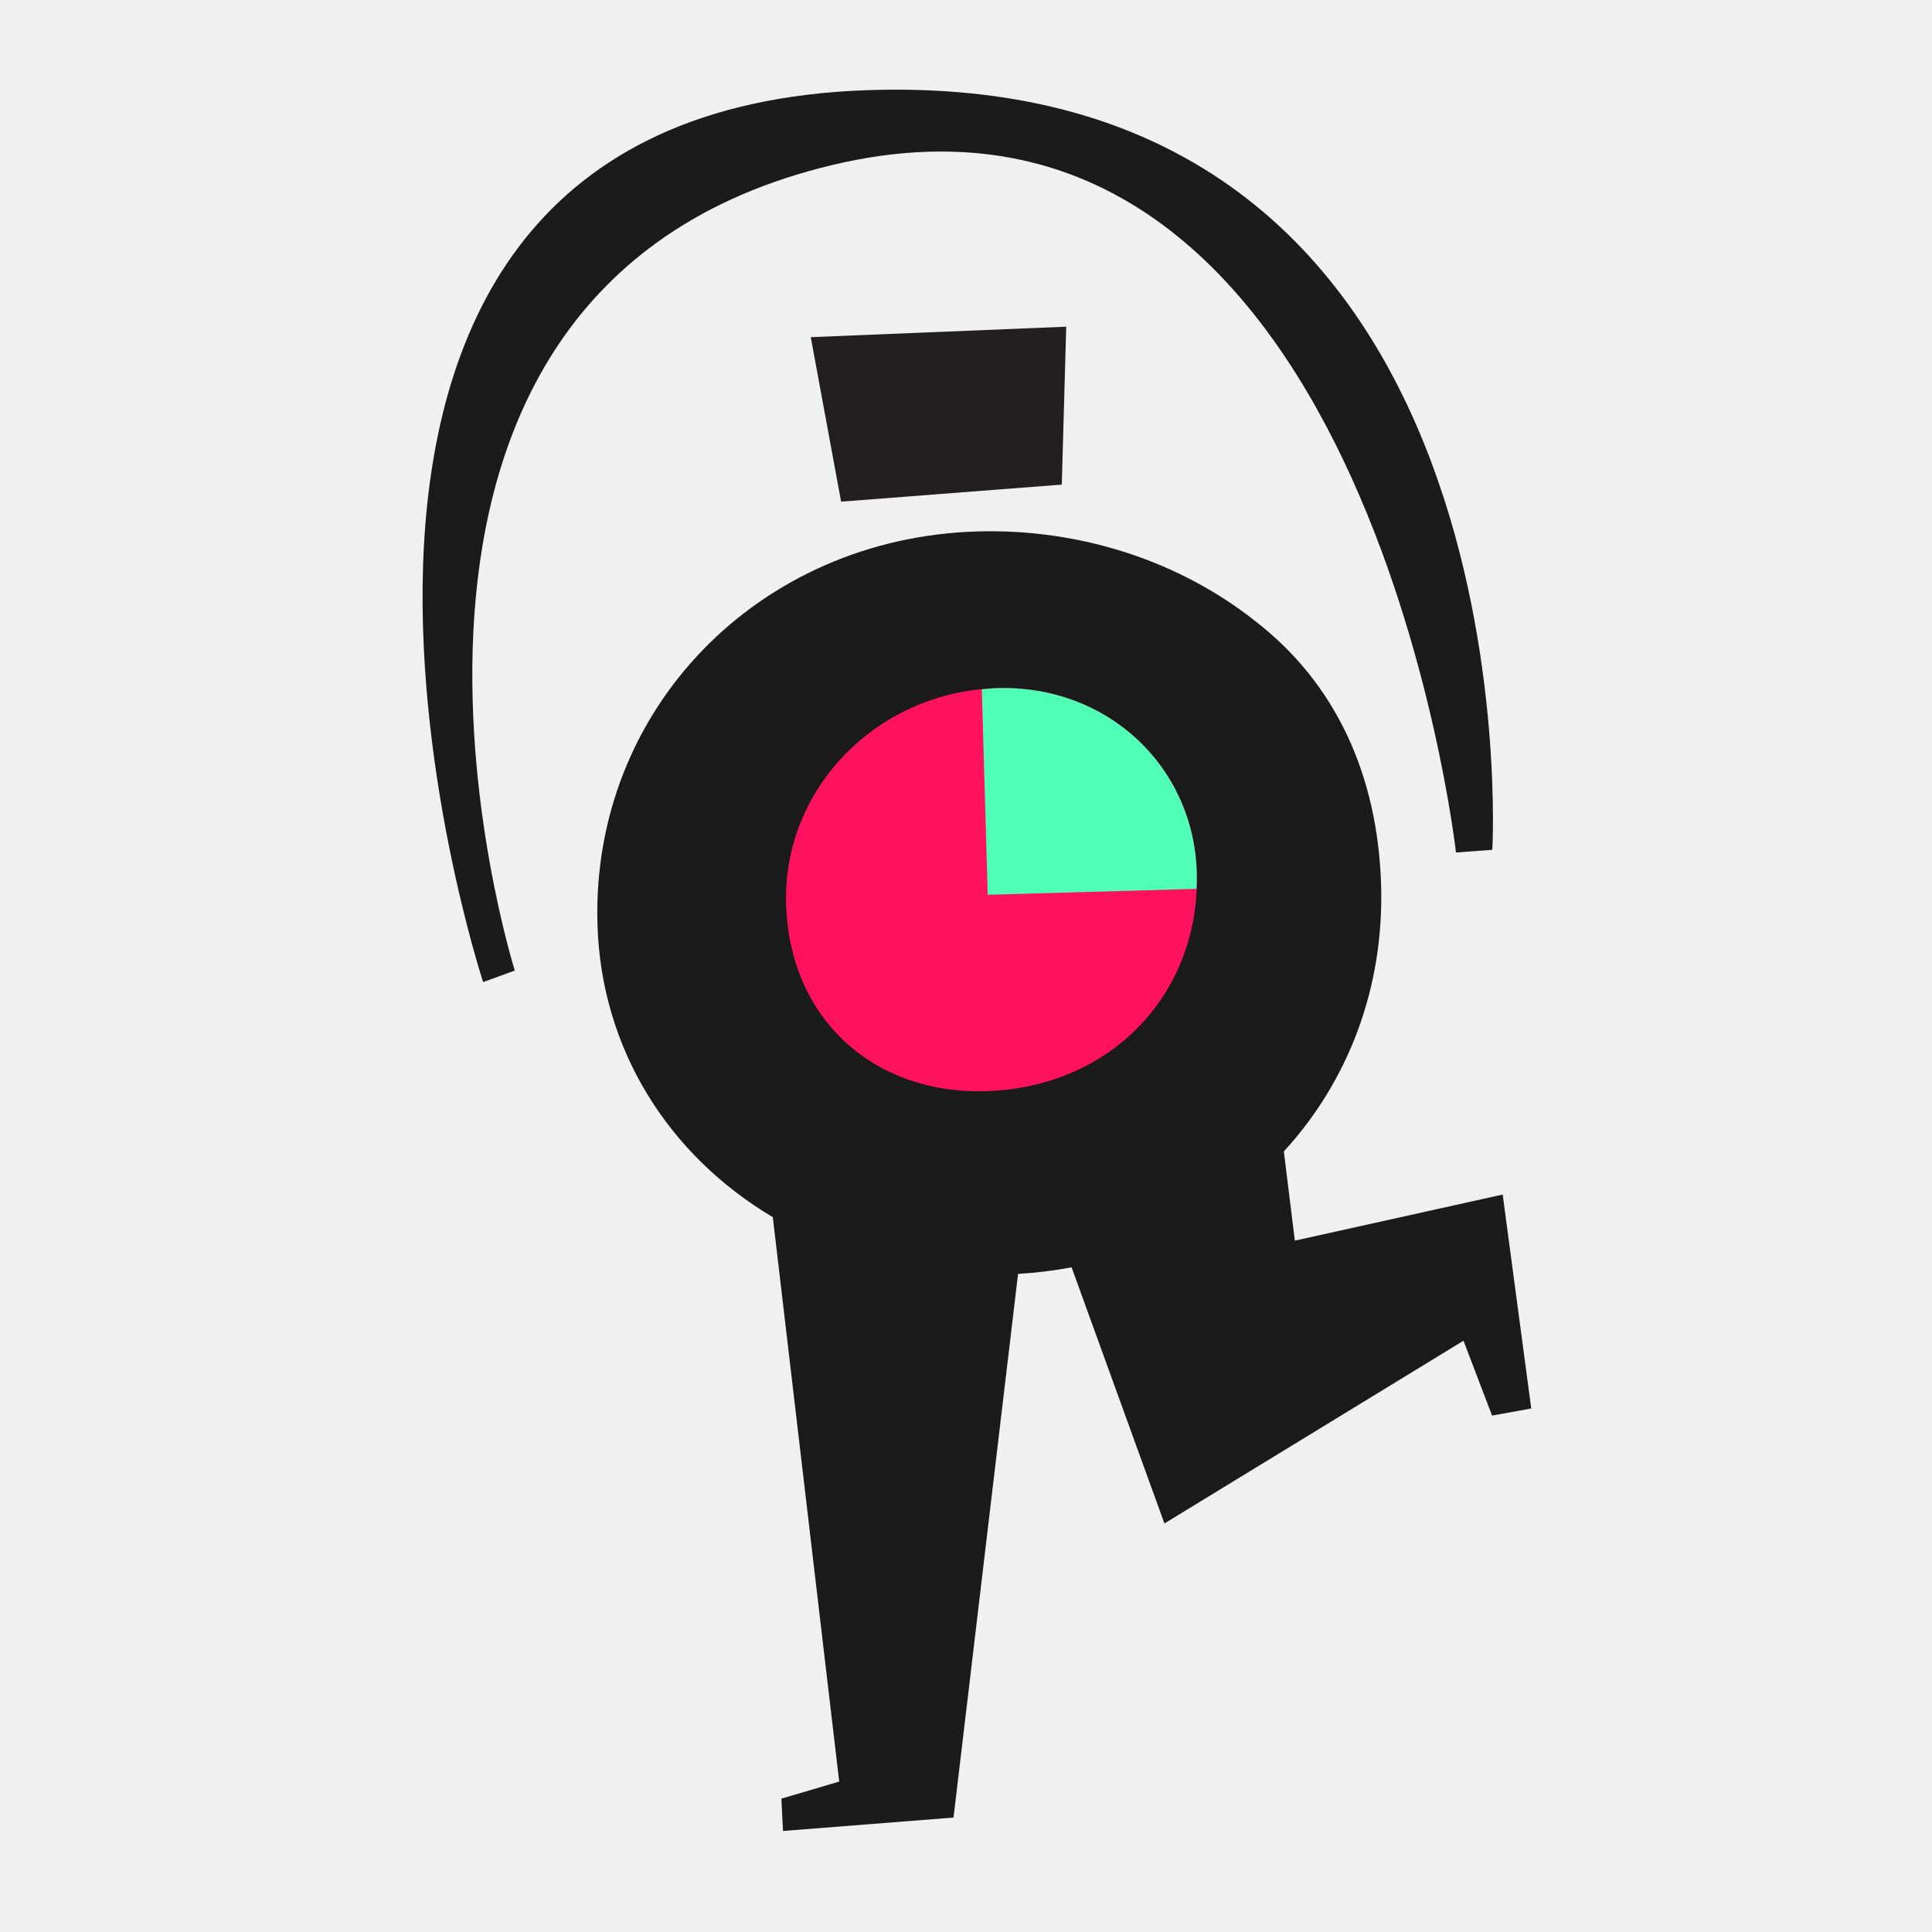
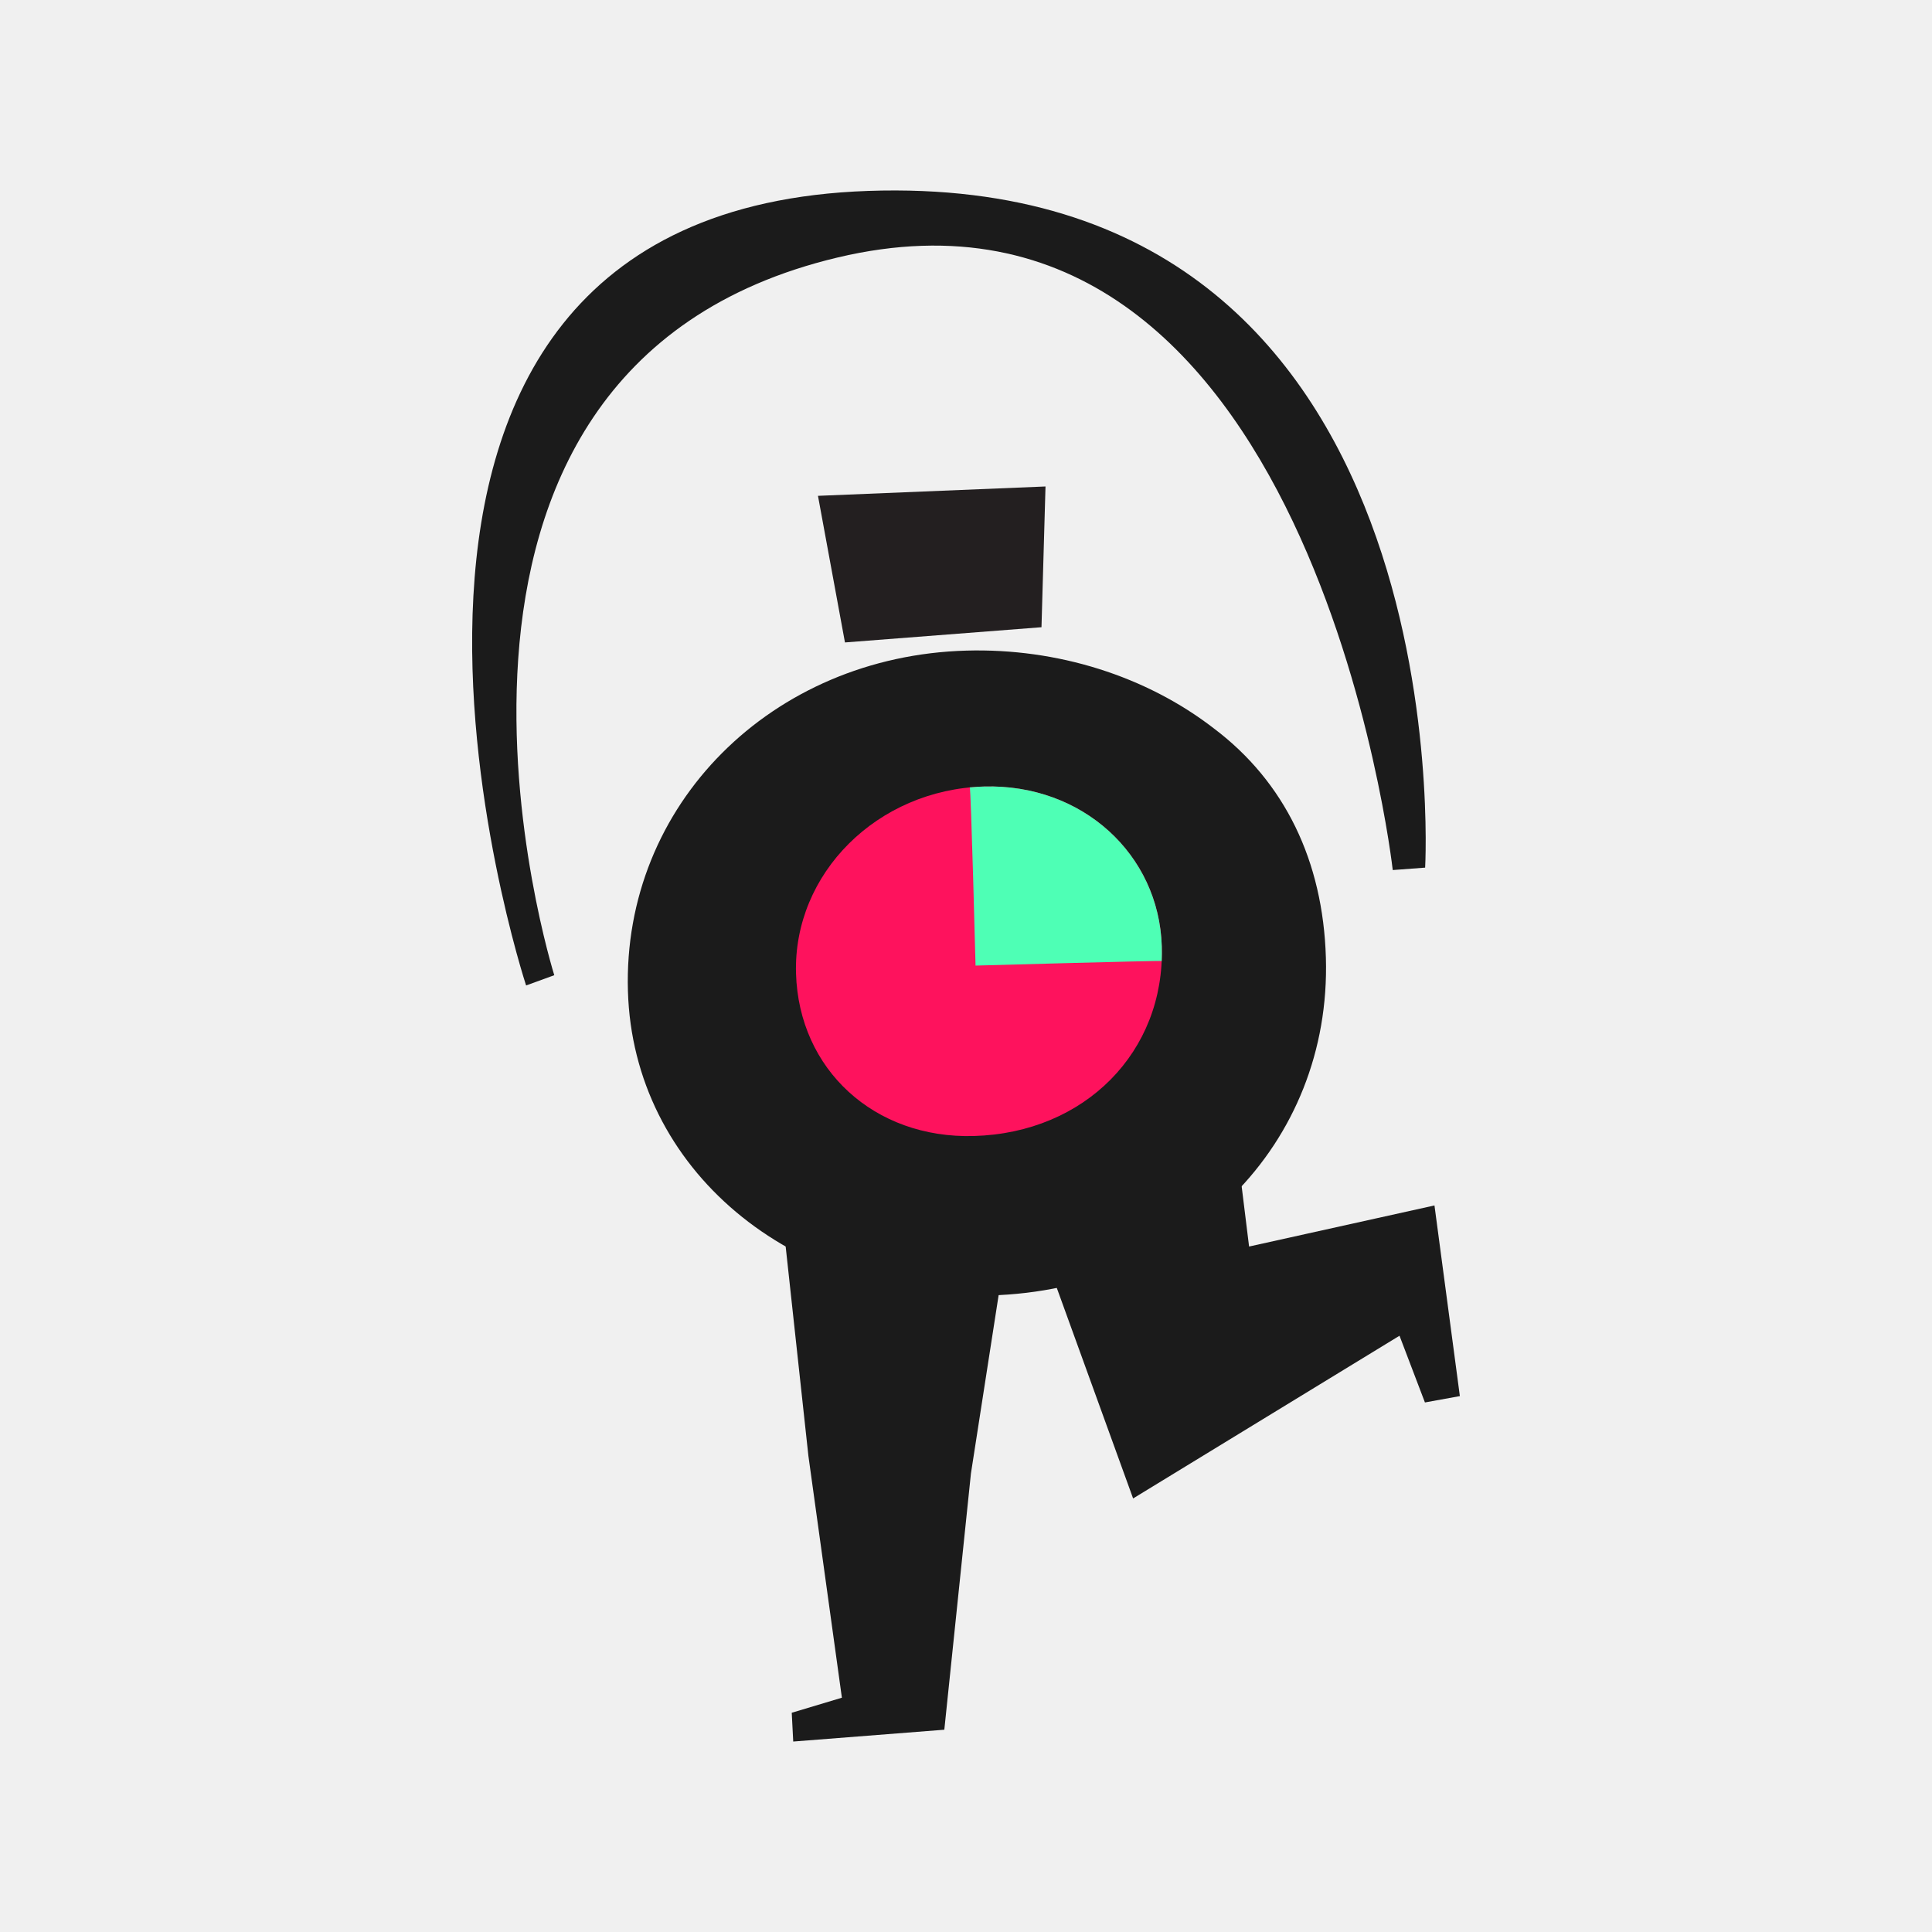
- <svg xmlns="http://www.w3.org/2000/svg" id="Layer_3" data-name="Layer 3" viewBox="0 0 144 144" overflow="visible">
+ <svg xmlns="http://www.w3.org/2000/svg" fill="none" viewBox="0 0 500 500">
+   <g clip-path="url(#a)">
+     <mask id="b" width="500" height="500" x="0" y="0" maskUnits="userSpaceOnUse" style="mask-type: luminance">
+       <path fill="#fff" d="M500 0H0V500H500V0Z" />
+     </mask>
+     <g mask="url(#b)">
+       <path fill="#231f20" d="M269.536 162.325L218.676 166.264L211.69 128.322L270.576 125.899L269.536 162.325Z" />
+       <path fill="#1b1b1b" d="M268.442 319.37 293.248 387.798 362.192 345.686 368.771 362.954 377.812 361.309 371.239 311.968 323.261 322.602 318.605 284.829 268.442 319.37ZM200.997 301.123 209.215 376.792 217.88 439.364 204.903 443.262 205.287 450.709 244.389 447.649 251.278 381.327 261.52 315.381 200.997 301.123ZM143.447 252.382C143.447 252.382 94.128 95.809 216.762 66.641 339.392 37.473 360.442 225.169 360.442 225.169L368.826 224.542C368.826 224.542 379.165 44.104 224.714 49.406 70.263 54.709 136.154 255.035 136.154 255.035L143.447 252.382Z" />
+       <path fill="#1b1b1b" d="M343.14 247.884C344.554 296.053 307.181 333.844 256.24 335.262C204.567 336.701 163.856 302.512 162.506 256.492C161.092 208.323 199.664 169.781 250.119 168.376C273.629 167.722 296.634 174.956 314.192 188.547C332.49 202.359 342.404 222.845 343.14 247.884Z" />
+       <path fill="#fe125d" d="M300.672 244.936C299.972 221.104 280.084 202.842 254.679 203.55C227.002 204.319 205.252 226.089 206.01 251.937C206.74 276.782 226.24 294.719 252.02 294C280.839 293.199 301.469 272.13 300.672 244.936Z" />
+       <path fill="#4effb5" d="M300.672 244.936C299.972 221.104 280.084 202.842 254.679 203.55C253.434 203.584 252.196 203.662 250.976 203.78C251.29 203.995 252.471 249.893 252.471 249.893C252.471 249.893 300.576 248.544 300.644 248.715C300.698 247.469 300.711 246.21 300.672 244.936Z" />
+     </g>
+   </g>
  <defs>
-     <style>
-       .cls-1 {
-         fill: #231f20;
-       }
- 
-       .cls-2 {
-         fill: #fe125d;
-       }
- 
-       .cls-3 {
-         fill: #4effb5;
-       }
- 
-       .cls-4 {
-         fill: #1b1b1b;
-       }
-     </style>
+     <clipPath id="a">
+       <path fill="#fff" d="M0 0H500V500H0z" />
+     </clipPath>
  </defs>
-   <polygon class="cls-1" points="79.14 36.12 62.69 37.39 60.43 25.13 79.47 24.35 79.14 36.12" />
-   <path class="cls-4" d="M112.02,89.03l-15.51,3.44-.82-6.65c4.73-5.15,7.47-12.07,7.25-19.81-.24-8.31-3.44-15.12-9.36-19.7-5.68-4.51-13.11-6.92-20.72-6.7-16.31.47-28.78,13.26-28.33,29.26.27,9.38,5.34,17.26,13.07,21.85l4.95,42.07-4.31,1.27.12,2.41,12.71-1,4.81-40.52c1.36-.08,2.7-.25,3.99-.49l6.92,19.09,22.29-13.62,2.13,5.58,2.92-.53-2.13-15.95Z" />
-   <g>
-     <path class="cls-2" d="M89.2,65.03c-.23-7.91-6.66-13.98-14.87-13.74-8.95.26-15.98,7.48-15.74,16.07s6.54,14.21,14.88,13.97c9.32-.27,15.99-7.26,15.73-16.29Z" />
-     <path class="cls-3" d="M73.63,66.69l15.55-.44c.02-.4.03-.81.02-1.22-.23-7.91-6.66-13.98-14.87-13.74-.39.01-.77.05-1.15.09l.44,15.32Z" />
-   </g>
-   <path class="cls-4" d="M38.37,72.34S22.43,21.72,62.07,12.29c39.65-9.43,46.45,51.25,46.45,51.25l2.71-.2s3.34-58.34-46.59-56.62-28.63,66.48-28.63,66.48l2.36-.86Z" />
</svg>
